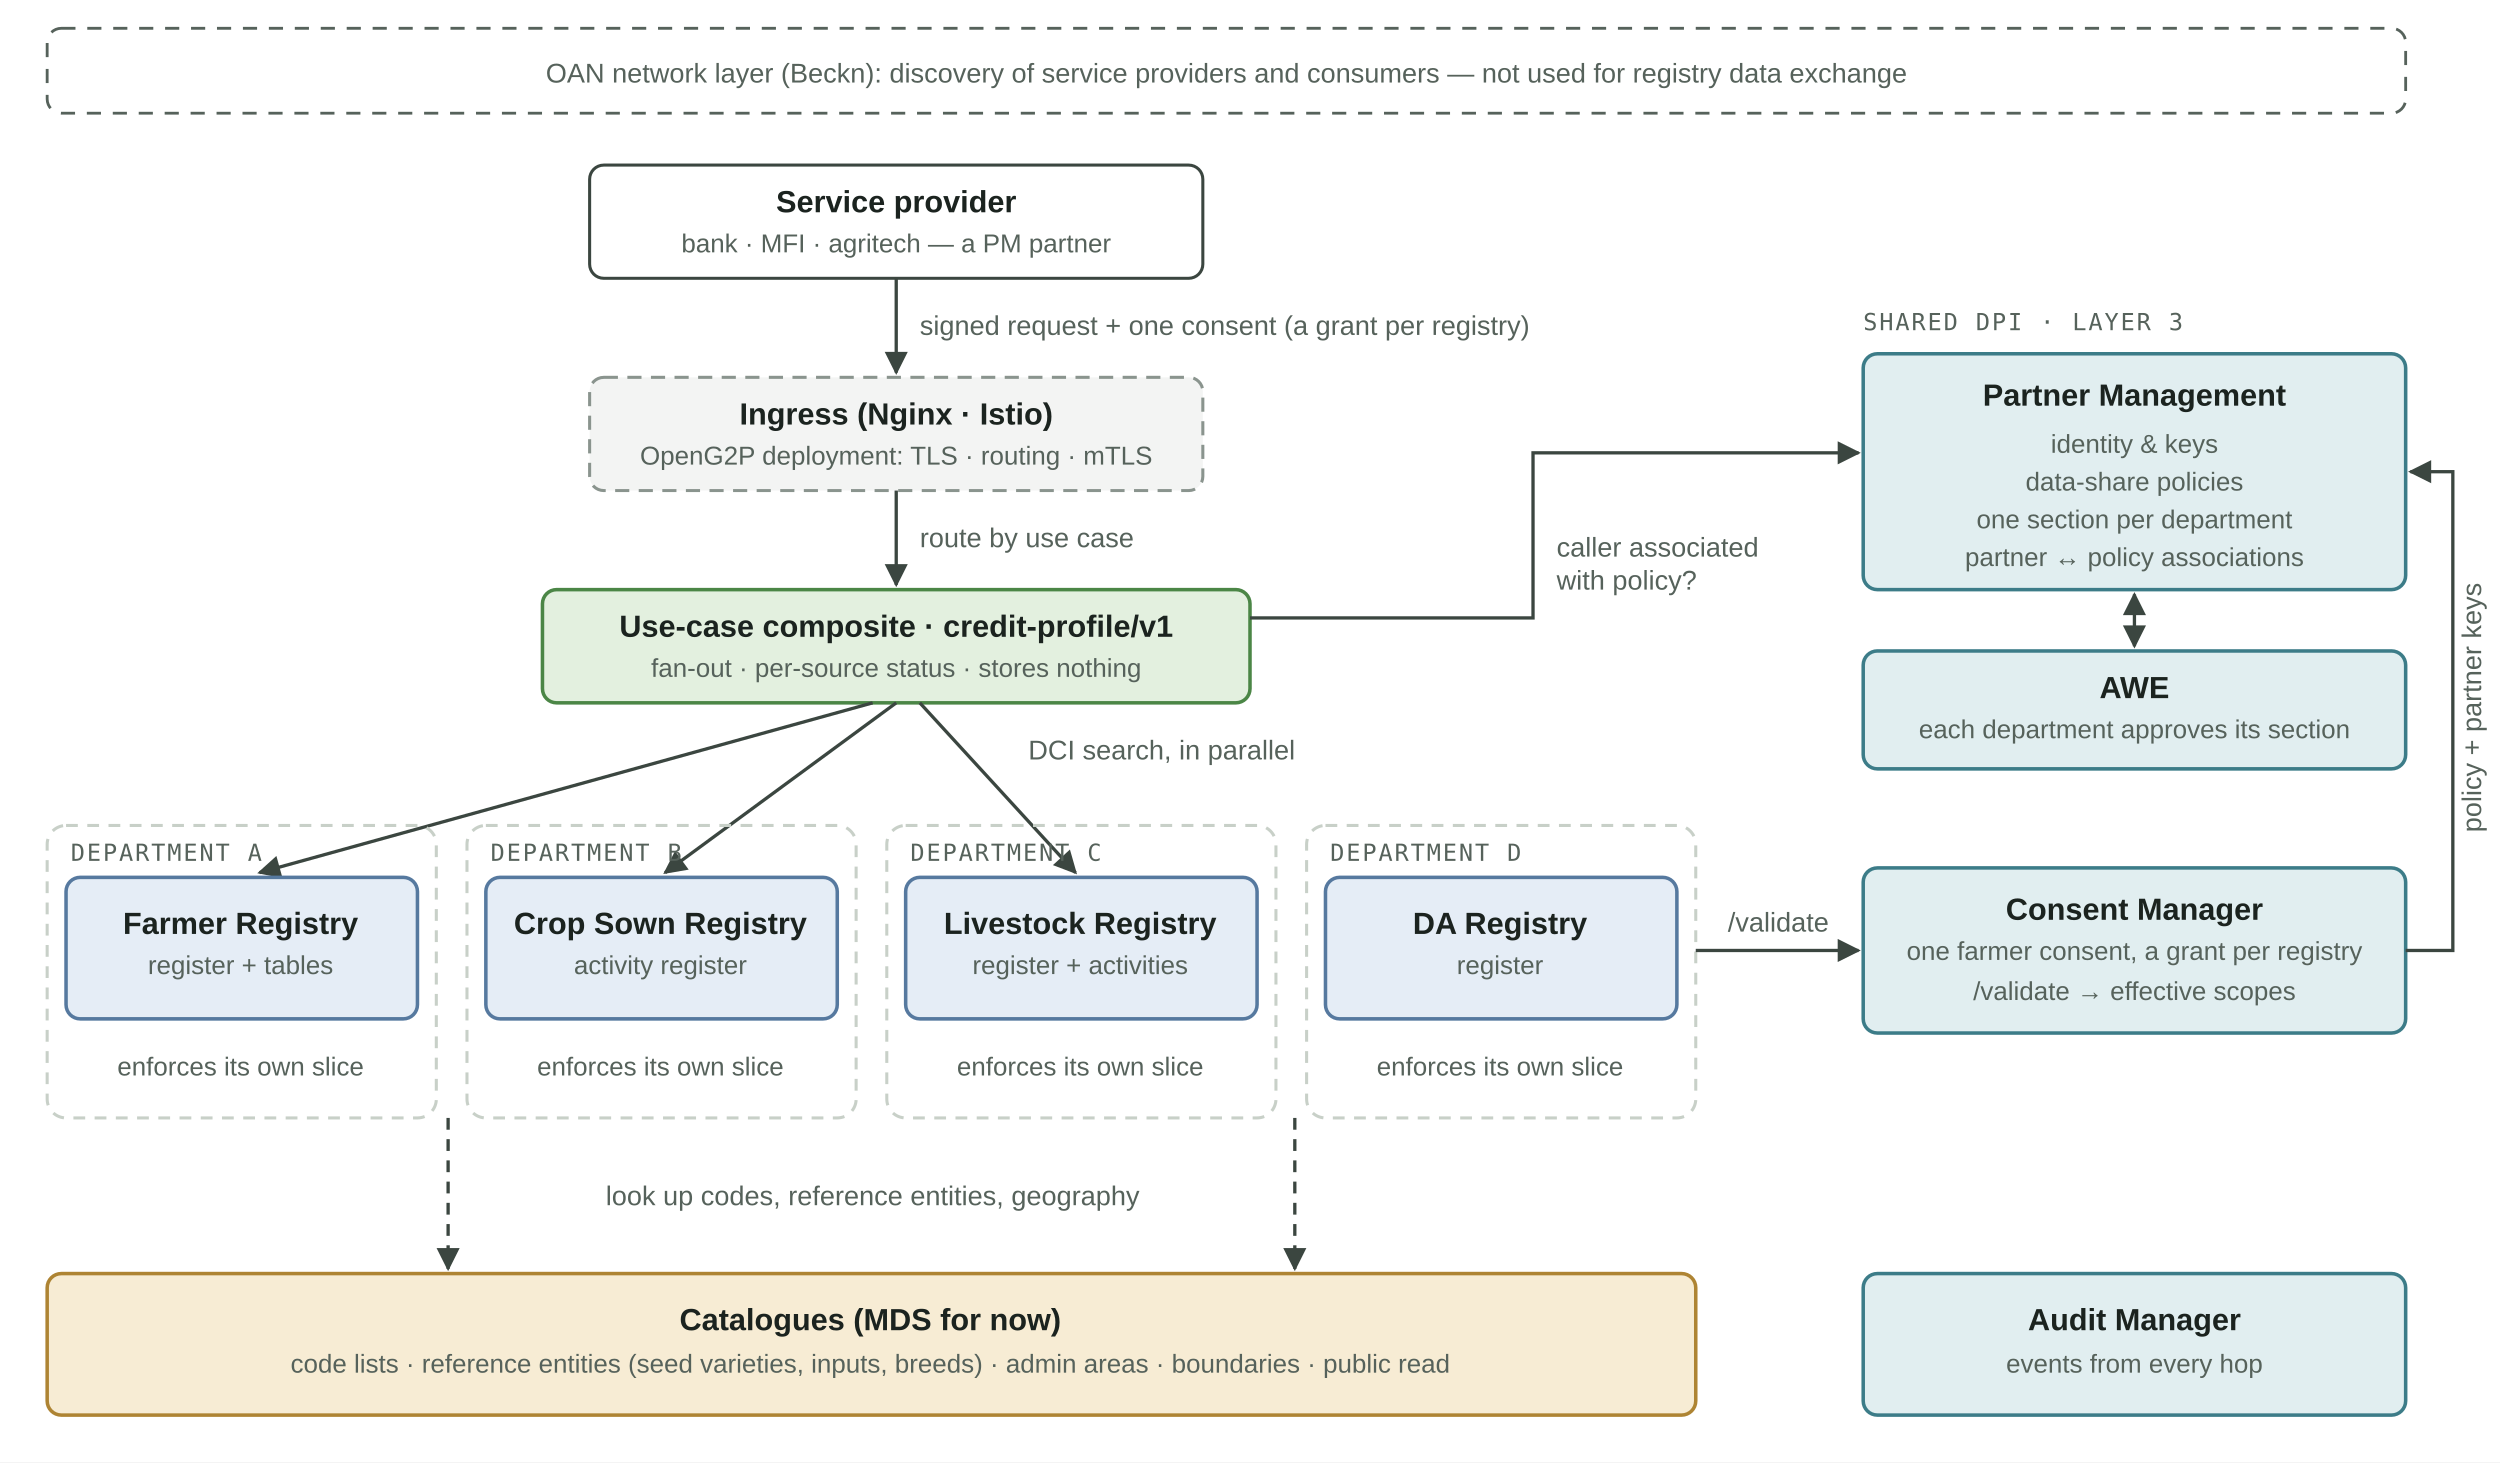
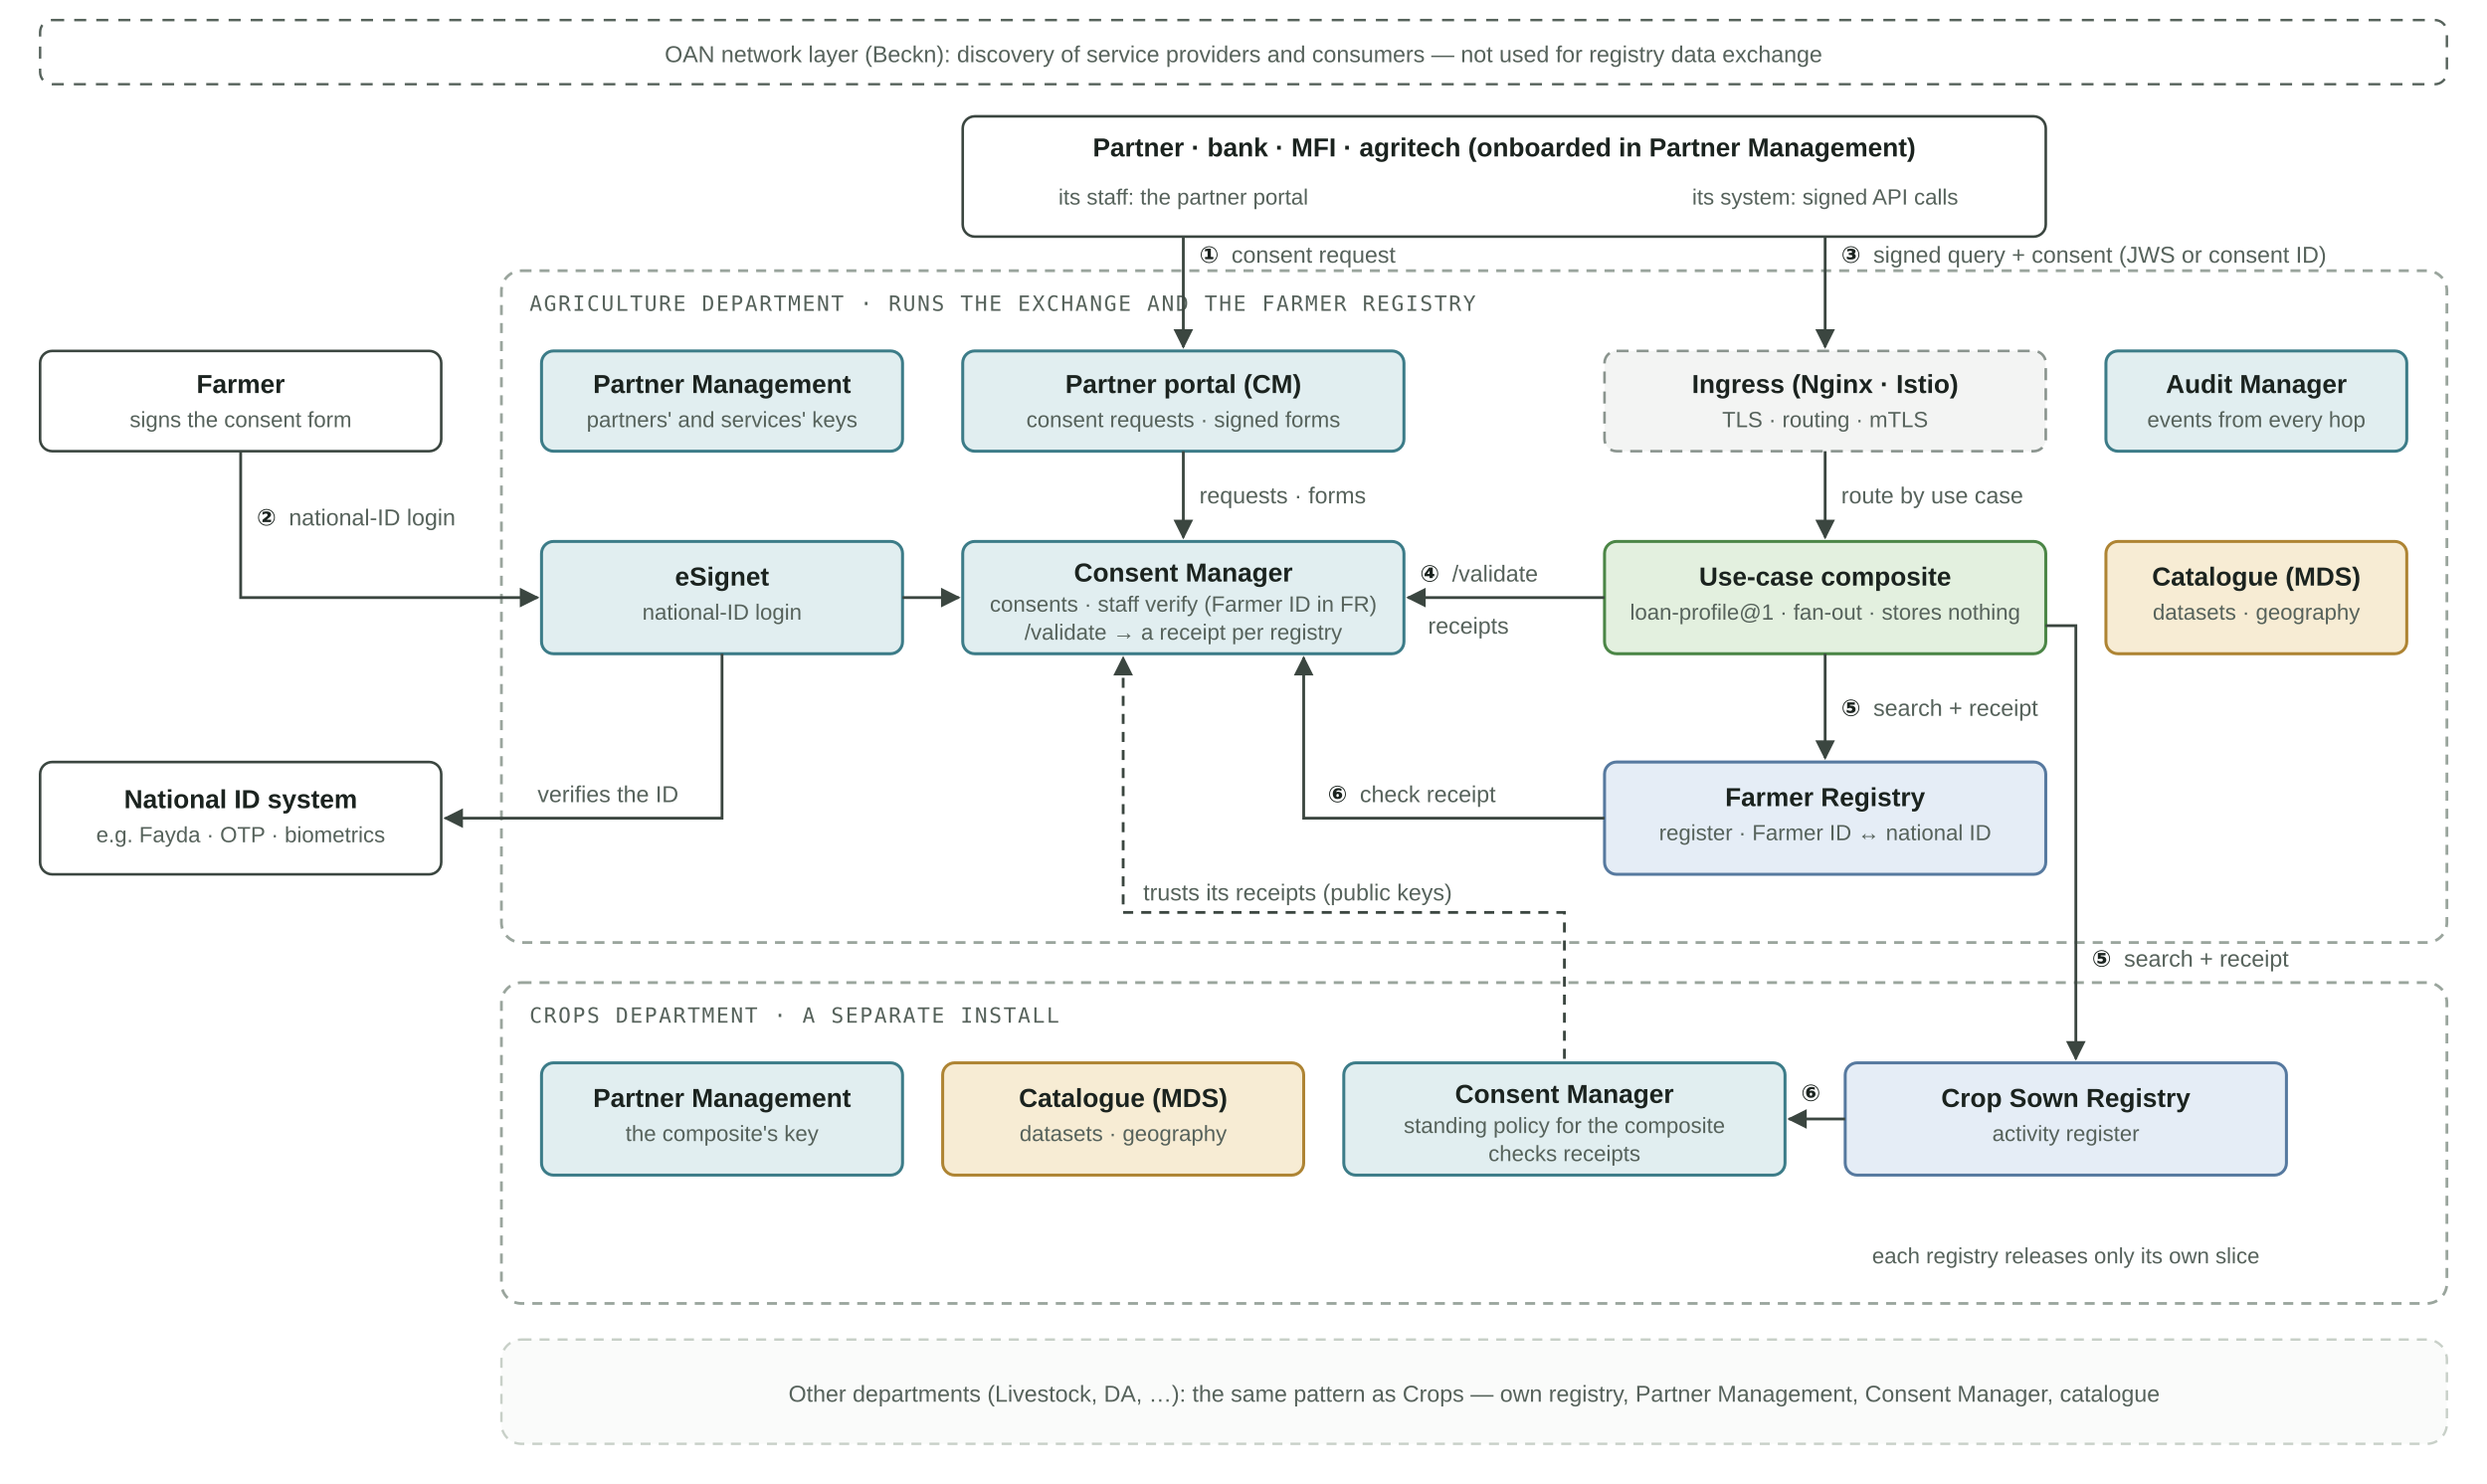
- <svg xmlns="http://www.w3.org/2000/svg" width="1060" height="620" viewBox="0 0 1060 620" role="img" aria-label="Service provider calls through the OpenG2P deployment ingress (Nginx, Istio), which routes to a use-case composite; the composite fans out DCI searches to departmental registries; each registry validates with the Consent Manager, which reads policy from Partner Management; registries look up codes and geography in Layer 2 reference services.">
+ <svg xmlns="http://www.w3.org/2000/svg" width="1240" height="740" viewBox="0 0 1240 740" role="img" aria-label="Agri Stack across departments. A partner's staff collect a farmer's consent in the Consent Manager's partner portal; the farmer logs in with the national ID through eSignet. The partner's system sends a signed query with the consent through the ingress to the use-case composite in the Agriculture Department. The composite asks the department's Consent Manager for one receipt per registry, then searches the Farmer Registry (Agriculture Department) and the Crop Sown Registry (Crops Department) with those receipts. Each registry checks its receipt at its own department's Consent Manager, which trusts the Agriculture Department's Consent Manager. Each department has its own Partner Management, Consent Manager and catalogue.">
  <style>
text{font-family:'Public Sans','Helvetica Neue',Arial,sans-serif;fill:#1B231F}
.t{font-size:13px;font-weight:600} .s{font-size:11px;fill:#56625B} .lbl{font-size:11.5px;fill:#56625B}
- .cap{font-size:10px;letter-spacing:.08em;fill:#56625B;font-family:'JetBrains Mono',Menlo,monospace}
+ .cap{font-size:10.5px;letter-spacing:.08em;fill:#56625B;font-family:'JetBrains Mono',Menlo,monospace}
+ .n{font-size:11.5px;font-weight:700;fill:#1B231F}
.l1{fill:#E5EDF6;stroke:#56799F;stroke-width:1.5} .l2{fill:#F7ECD4;stroke:#AE8433;stroke-width:1.5}
.dpi{fill:#E1EEF0;stroke:#3C7C88;stroke-width:1.5} .uc{fill:#E3F0DF;stroke:#4B8646;stroke-width:1.5}
.plain{fill:#FFFFFF;stroke:#3B4640;stroke-width:1.3}
.infra{fill:#F3F4F3;stroke:#8A948E;stroke-width:1.3;stroke-dasharray:6 4}
- .dept{fill:none;stroke:#C8D0C8;stroke-width:1.3;stroke-dasharray:5 4}
+ .dept{fill:none;stroke:#9AA59D;stroke-width:1.4;stroke-dasharray:5 4}
+ .faint{fill:#FAFBFA;stroke:#C8D0C8;stroke-width:1.2;stroke-dasharray:5 4}
.band{fill:none;stroke:#56625B;stroke-width:1.2;stroke-dasharray:6 5}
.ar{stroke:#3B4640;stroke-width:1.4;fill:none} .ar.d{stroke-dasharray:5 4}
- .life{stroke:#C8D0C8;stroke-width:1.2;stroke-dasharray:4 4}
- .chip-ok{fill:#DDEFE3;stroke:none} .chip-no{fill:none;stroke:#C8D0C8;stroke-dasharray:4 3}
- .ok{font-size:12px;fill:#1F5B3A;font-family:'JetBrains Mono',Menlo,monospace}
- .no{font-size:12px;fill:#8A948E;font-family:'JetBrains Mono',Menlo,monospace}
- .strike{stroke:#8A948E;stroke-width:1.2} .op{font-size:22px;fill:#56625B;font-weight:500}
- .x{stroke:#C0463B;stroke-width:2}
</style>
  <rect width="100%" height="100%" fill="#FFFFFF" />
  <defs>
    <marker id="a1" viewBox="0 0 10 10" refX="9" refY="5" markerWidth="7" markerHeight="7" orient="auto-start-reverse">
      <path d="M0,0 L10,5 L0,10 z" fill="#3B4640" />
    </marker>
  </defs>
-   <rect class="band" x="20" y="12" width="1000" height="36" rx="6" />
-   <text class="lbl" x="520" y="35" text-anchor="middle">OAN network layer (Beckn): discovery of service providers and consumers — not used for registry data exchange</text>
-   <rect class="plain" x="250" y="70" width="260" height="48" rx="6" />
-   <text class="t" x="380" y="90" text-anchor="middle">Service provider</text>
-   <text class="s" x="380" y="107" text-anchor="middle">bank · MFI · agritech — a PM partner</text>
-   <line class="ar" x1="380" y1="118" x2="380" y2="158" marker-end="url(#a1)" />
-   <text class="lbl" x="390" y="142">signed request + one consent (a grant per registry)</text>
-   <rect class="infra" x="250" y="160" width="260" height="48" rx="6" />
-   <text class="t" x="380" y="180" text-anchor="middle">Ingress (Nginx · Istio)</text>
-   <text class="s" x="380" y="197" text-anchor="middle">OpenG2P deployment: TLS · routing · mTLS</text>
-   <line class="ar" x1="380" y1="208" x2="380" y2="248" marker-end="url(#a1)" />
-   <text class="lbl" x="390" y="232">route by use case</text>
-   <rect class="uc" x="230" y="250" width="300" height="48" rx="6" />
-   <text class="t" x="380" y="270" text-anchor="middle">Use-case composite · credit-profile/v1</text>
-   <text class="s" x="380" y="287" text-anchor="middle">fan-out · per-source status · stores nothing</text>
-   <line class="ar" x1="370" y1="298" x2="110" y2="370" marker-end="url(#a1)" />
-   <line class="ar" x1="380" y1="298" x2="282" y2="370" marker-end="url(#a1)" />
-   <line class="ar" x1="390" y1="298" x2="456" y2="370" marker-end="url(#a1)" />
-   <text class="lbl" x="436" y="322">DCI search, in parallel</text>
-   <rect class="dept" x="20" y="350" width="165" height="124" rx="8" />
-   <rect class="dept" x="198" y="350" width="165" height="124" rx="8" />
-   <rect class="dept" x="376" y="350" width="165" height="124" rx="8" />
-   <rect class="dept" x="554" y="350" width="165" height="124" rx="8" />
-   <text class="cap" x="30" y="365">DEPARTMENT A</text>
-   <text class="cap" x="208" y="365">DEPARTMENT B</text>
-   <text class="cap" x="386" y="365">DEPARTMENT C</text>
-   <text class="cap" x="564" y="365">DEPARTMENT D</text>
-   <rect class="l1" x="28" y="372" width="149" height="60" rx="6" />
-   <text class="t" x="102" y="396" text-anchor="middle">Farmer Registry</text>
-   <text class="s" x="102" y="413" text-anchor="middle">register + tables</text>
-   <rect class="l1" x="206" y="372" width="149" height="60" rx="6" />
-   <text class="t" x="280" y="396" text-anchor="middle">Crop Sown Registry</text>
-   <text class="s" x="280" y="413" text-anchor="middle">activity register</text>
-   <rect class="l1" x="384" y="372" width="149" height="60" rx="6" />
-   <text class="t" x="458" y="396" text-anchor="middle">Livestock Registry</text>
-   <text class="s" x="458" y="413" text-anchor="middle">register + activities</text>
-   <rect class="l1" x="562" y="372" width="149" height="60" rx="6" />
-   <text class="t" x="636" y="396" text-anchor="middle">DA Registry</text>
-   <text class="s" x="636" y="413" text-anchor="middle">register</text>
-   <text class="s" x="102" y="456" text-anchor="middle">enforces its own slice</text>
-   <text class="s" x="280" y="456" text-anchor="middle">enforces its own slice</text>
-   <text class="s" x="458" y="456" text-anchor="middle">enforces its own slice</text>
-   <text class="s" x="636" y="456" text-anchor="middle">enforces its own slice</text>
-   <line class="ar d" x1="190" y1="474" x2="190" y2="538" marker-end="url(#a1)" />
-   <line class="ar d" x1="549" y1="474" x2="549" y2="538" marker-end="url(#a1)" />
-   <text class="lbl" x="370" y="511" text-anchor="middle">look up codes, reference entities, geography</text>
-   <rect class="l2" x="20" y="540" width="699" height="60" rx="6" />
-   <text class="t" x="369" y="564" text-anchor="middle">Catalogues (MDS for now)</text>
-   <text class="s" x="369" y="582" text-anchor="middle">code lists · reference entities (seed varieties, inputs, breeds) · admin areas · boundaries · public read</text>
-   <text class="cap" x="790" y="140">SHARED DPI · LAYER 3</text>
-   <rect class="dpi" x="790" y="150" width="230" height="100" rx="6" />
-   <text class="t" x="905" y="172" text-anchor="middle">Partner Management</text>
-   <text class="s" x="905" y="192" text-anchor="middle">identity &amp; keys</text>
-   <text class="s" x="905" y="208" text-anchor="middle">data-share policies</text>
-   <text class="s" x="905" y="224" text-anchor="middle">one section per department</text>
-   <text class="s" x="905" y="240" text-anchor="middle">partner ↔ policy associations</text>
-   <polyline class="ar" points="530,262 650,262 650,192 788,192" marker-end="url(#a1)" />
-   <text class="lbl" x="660" y="236">caller associated</text>
-   <text class="lbl" x="660" y="250">with policy?</text>
-   <rect class="dpi" x="790" y="276" width="230" height="50" rx="6" />
-   <text class="t" x="905" y="296" text-anchor="middle">AWE</text>
-   <text class="s" x="905" y="313" text-anchor="middle">each department approves its section</text>
-   <line class="ar" x1="905" y1="252" x2="905" y2="274" marker-start="url(#a1)" marker-end="url(#a1)" />
-   <rect class="dpi" x="790" y="368" width="230" height="70" rx="6" />
-   <text class="t" x="905" y="390" text-anchor="middle">Consent Manager</text>
-   <text class="s" x="905" y="407" text-anchor="middle">one farmer consent, a grant per registry</text>
-   <text class="s" x="905" y="424" text-anchor="middle">/validate → effective scopes</text>
-   <line class="ar" x1="719" y1="403" x2="788" y2="403" marker-end="url(#a1)" />
-   <text class="lbl" x="754" y="395" text-anchor="middle">/validate</text>
-   <polyline class="ar" points="1020,403 1040,403 1040,200 1022,200" marker-end="url(#a1)" />
-   <text class="lbl" x="1052" y="300" text-anchor="middle" transform="rotate(-90 1052 300)">policy + partner keys</text>
-   <rect class="dpi" x="790" y="540" width="230" height="60" rx="6" />
-   <text class="t" x="905" y="564" text-anchor="middle">Audit Manager</text>
-   <text class="s" x="905" y="582" text-anchor="middle">events from every hop</text>
+   <rect class="band" x="20" y="10" width="1200" height="32" rx="6" />
+   <text class="lbl" x="620" y="31" text-anchor="middle">OAN network layer (Beckn): discovery of service providers and consumers — not used for registry data exchange</text>
+   <rect class="plain" x="480" y="58" width="540" height="60" rx="6" />
+   <text class="t" x="750" y="78" text-anchor="middle">Partner · bank · MFI · agritech (onboarded in Partner Management)</text>
+   <text class="s" x="590" y="102" text-anchor="middle">its staff: the partner portal</text>
+   <text class="s" x="910" y="102" text-anchor="middle">its system: signed API calls</text>
+   <rect class="plain" x="20" y="175" width="200" height="50" rx="6" />
+   <text class="t" x="120" y="196" text-anchor="middle">Farmer</text>
+   <text class="s" x="120" y="213" text-anchor="middle">signs the consent form</text>
+   <rect class="plain" x="20" y="380" width="200" height="56" rx="6" />
+   <text class="t" x="120" y="403" text-anchor="middle">National ID system</text>
+   <text class="s" x="120" y="420" text-anchor="middle">e.g. Fayda · OTP · biometrics</text>
+   <rect class="dept" x="250" y="135" width="970" height="335" rx="10" />
+   <text class="cap" x="264" y="155">AGRICULTURE DEPARTMENT · RUNS THE EXCHANGE AND THE FARMER REGISTRY</text>
+   <rect class="dpi" x="270" y="175" width="180" height="50" rx="6" />
+   <text class="t" x="360" y="196" text-anchor="middle">Partner Management</text>
+   <text class="s" x="360" y="213" text-anchor="middle">partners' and services' keys</text>
+   <rect class="dpi" x="480" y="175" width="220" height="50" rx="6" />
+   <text class="t" x="590" y="196" text-anchor="middle">Partner portal (CM)</text>
+   <text class="s" x="590" y="213" text-anchor="middle">consent requests · signed forms</text>
+   <rect class="infra" x="800" y="175" width="220" height="50" rx="6" />
+   <text class="t" x="910" y="196" text-anchor="middle">Ingress (Nginx · Istio)</text>
+   <text class="s" x="910" y="213" text-anchor="middle">TLS · routing · mTLS</text>
+   <rect class="dpi" x="1050" y="175" width="150" height="50" rx="6" />
+   <text class="t" x="1125" y="196" text-anchor="middle">Audit Manager</text>
+   <text class="s" x="1125" y="213" text-anchor="middle">events from every hop</text>
+   <rect class="dpi" x="270" y="270" width="180" height="56" rx="6" />
+   <text class="t" x="360" y="292" text-anchor="middle">eSignet</text>
+   <text class="s" x="360" y="309" text-anchor="middle">national-ID login</text>
+   <rect class="dpi" x="480" y="270" width="220" height="56" rx="6" />
+   <text class="t" x="590" y="290" text-anchor="middle">Consent Manager</text>
+   <text class="s" x="590" y="305" text-anchor="middle">consents · staff verify (Farmer ID in FR)</text>
+   <text class="s" x="590" y="319" text-anchor="middle">/validate → a receipt per registry</text>
+   <rect class="uc" x="800" y="270" width="220" height="56" rx="6" />
+   <text class="t" x="910" y="292" text-anchor="middle">Use-case composite</text>
+   <text class="s" x="910" y="309" text-anchor="middle">loan-profile@1 · fan-out · stores nothing</text>
+   <rect class="l2" x="1050" y="270" width="150" height="56" rx="6" />
+   <text class="t" x="1125" y="292" text-anchor="middle">Catalogue (MDS)</text>
+   <text class="s" x="1125" y="309" text-anchor="middle">datasets · geography</text>
+   <rect class="l1" x="800" y="380" width="220" height="56" rx="6" />
+   <text class="t" x="910" y="402" text-anchor="middle">Farmer Registry</text>
+   <text class="s" x="910" y="419" text-anchor="middle">register · Farmer ID ↔ national ID</text>
+   <rect class="dept" x="250" y="490" width="970" height="160" rx="10" />
+   <text class="cap" x="264" y="510">CROPS DEPARTMENT · A SEPARATE INSTALL</text>
+   <rect class="dpi" x="270" y="530" width="180" height="56" rx="6" />
+   <text class="t" x="360" y="552" text-anchor="middle">Partner Management</text>
+   <text class="s" x="360" y="569" text-anchor="middle">the composite's key</text>
+   <rect class="l2" x="470" y="530" width="180" height="56" rx="6" />
+   <text class="t" x="560" y="552" text-anchor="middle">Catalogue (MDS)</text>
+   <text class="s" x="560" y="569" text-anchor="middle">datasets · geography</text>
+   <rect class="dpi" x="670" y="530" width="220" height="56" rx="6" />
+   <text class="t" x="780" y="550" text-anchor="middle">Consent Manager</text>
+   <text class="s" x="780" y="565" text-anchor="middle">standing policy for the composite</text>
+   <text class="s" x="780" y="579" text-anchor="middle">checks receipts</text>
+   <rect class="l1" x="920" y="530" width="220" height="56" rx="6" />
+   <text class="t" x="1030" y="552" text-anchor="middle">Crop Sown Registry</text>
+   <text class="s" x="1030" y="569" text-anchor="middle">activity register</text>
+   <text class="s" x="1030" y="630" text-anchor="middle">each registry releases only its own slice</text>
+   <rect class="faint" x="250" y="668" width="970" height="52" rx="10" />
+   <text class="lbl" x="735" y="699" text-anchor="middle">Other departments (Livestock, DA, …): the same pattern as Crops — own registry, Partner Management, Consent Manager, catalogue</text>
+   <line class="ar" x1="590" y1="118" x2="590" y2="173" marker-end="url(#a1)" />
+   <text class="n" x="598" y="131">①</text>
+   <text class="lbl" x="614" y="131">consent request</text>
+   <line class="ar" x1="590" y1="225" x2="590" y2="268" marker-end="url(#a1)" />
+   <text class="lbl" x="598" y="251">requests · forms</text>
+   <polyline class="ar" points="120,225 120,298 268,298" marker-end="url(#a1)" />
+   <text class="n" x="128" y="262">②</text>
+   <text class="lbl" x="144" y="262">national-ID login</text>
+   <polyline class="ar" points="360,326 360,408 222,408" marker-end="url(#a1)" />
+   <text class="lbl" x="268" y="400">verifies the ID</text>
+   <line class="ar" x1="450" y1="298" x2="478" y2="298" marker-end="url(#a1)" />
+   <line class="ar" x1="910" y1="118" x2="910" y2="173" marker-end="url(#a1)" />
+   <text class="n" x="918" y="131">③</text>
+   <text class="lbl" x="934" y="131">signed query + consent (JWS or consent ID)</text>
+   <line class="ar" x1="910" y1="225" x2="910" y2="268" marker-end="url(#a1)" />
+   <text class="lbl" x="918" y="251">route by use case</text>
+   <line class="ar" x1="800" y1="298" x2="702" y2="298" marker-end="url(#a1)" />
+   <text class="n" x="708" y="290">④</text>
+   <text class="lbl" x="724" y="290">/validate</text>
+   <text class="lbl" x="712" y="316">receipts</text>
+   <line class="ar" x1="910" y1="326" x2="910" y2="378" marker-end="url(#a1)" />
+   <text class="n" x="918" y="357">⑤</text>
+   <text class="lbl" x="934" y="357">search + receipt</text>
+   <polyline class="ar" points="1020,312 1035,312 1035,528" marker-end="url(#a1)" />
+   <text class="n" x="1043" y="482">⑤</text>
+   <text class="lbl" x="1059" y="482">search + receipt</text>
+   <polyline class="ar" points="800,408 650,408 650,328" marker-end="url(#a1)" />
+   <text class="n" x="662" y="400">⑥</text>
+   <text class="lbl" x="678" y="400">check receipt</text>
+   <line class="ar" x1="920" y1="558" x2="892" y2="558" marker-end="url(#a1)" />
+   <text class="n" x="898" y="549">⑥</text>
+   <polyline class="ar d" points="780,528 780,455 560,455 560,328" marker-end="url(#a1)" />
+   <text class="lbl" x="570" y="449">trusts its receipts (public keys)</text>
</svg>
